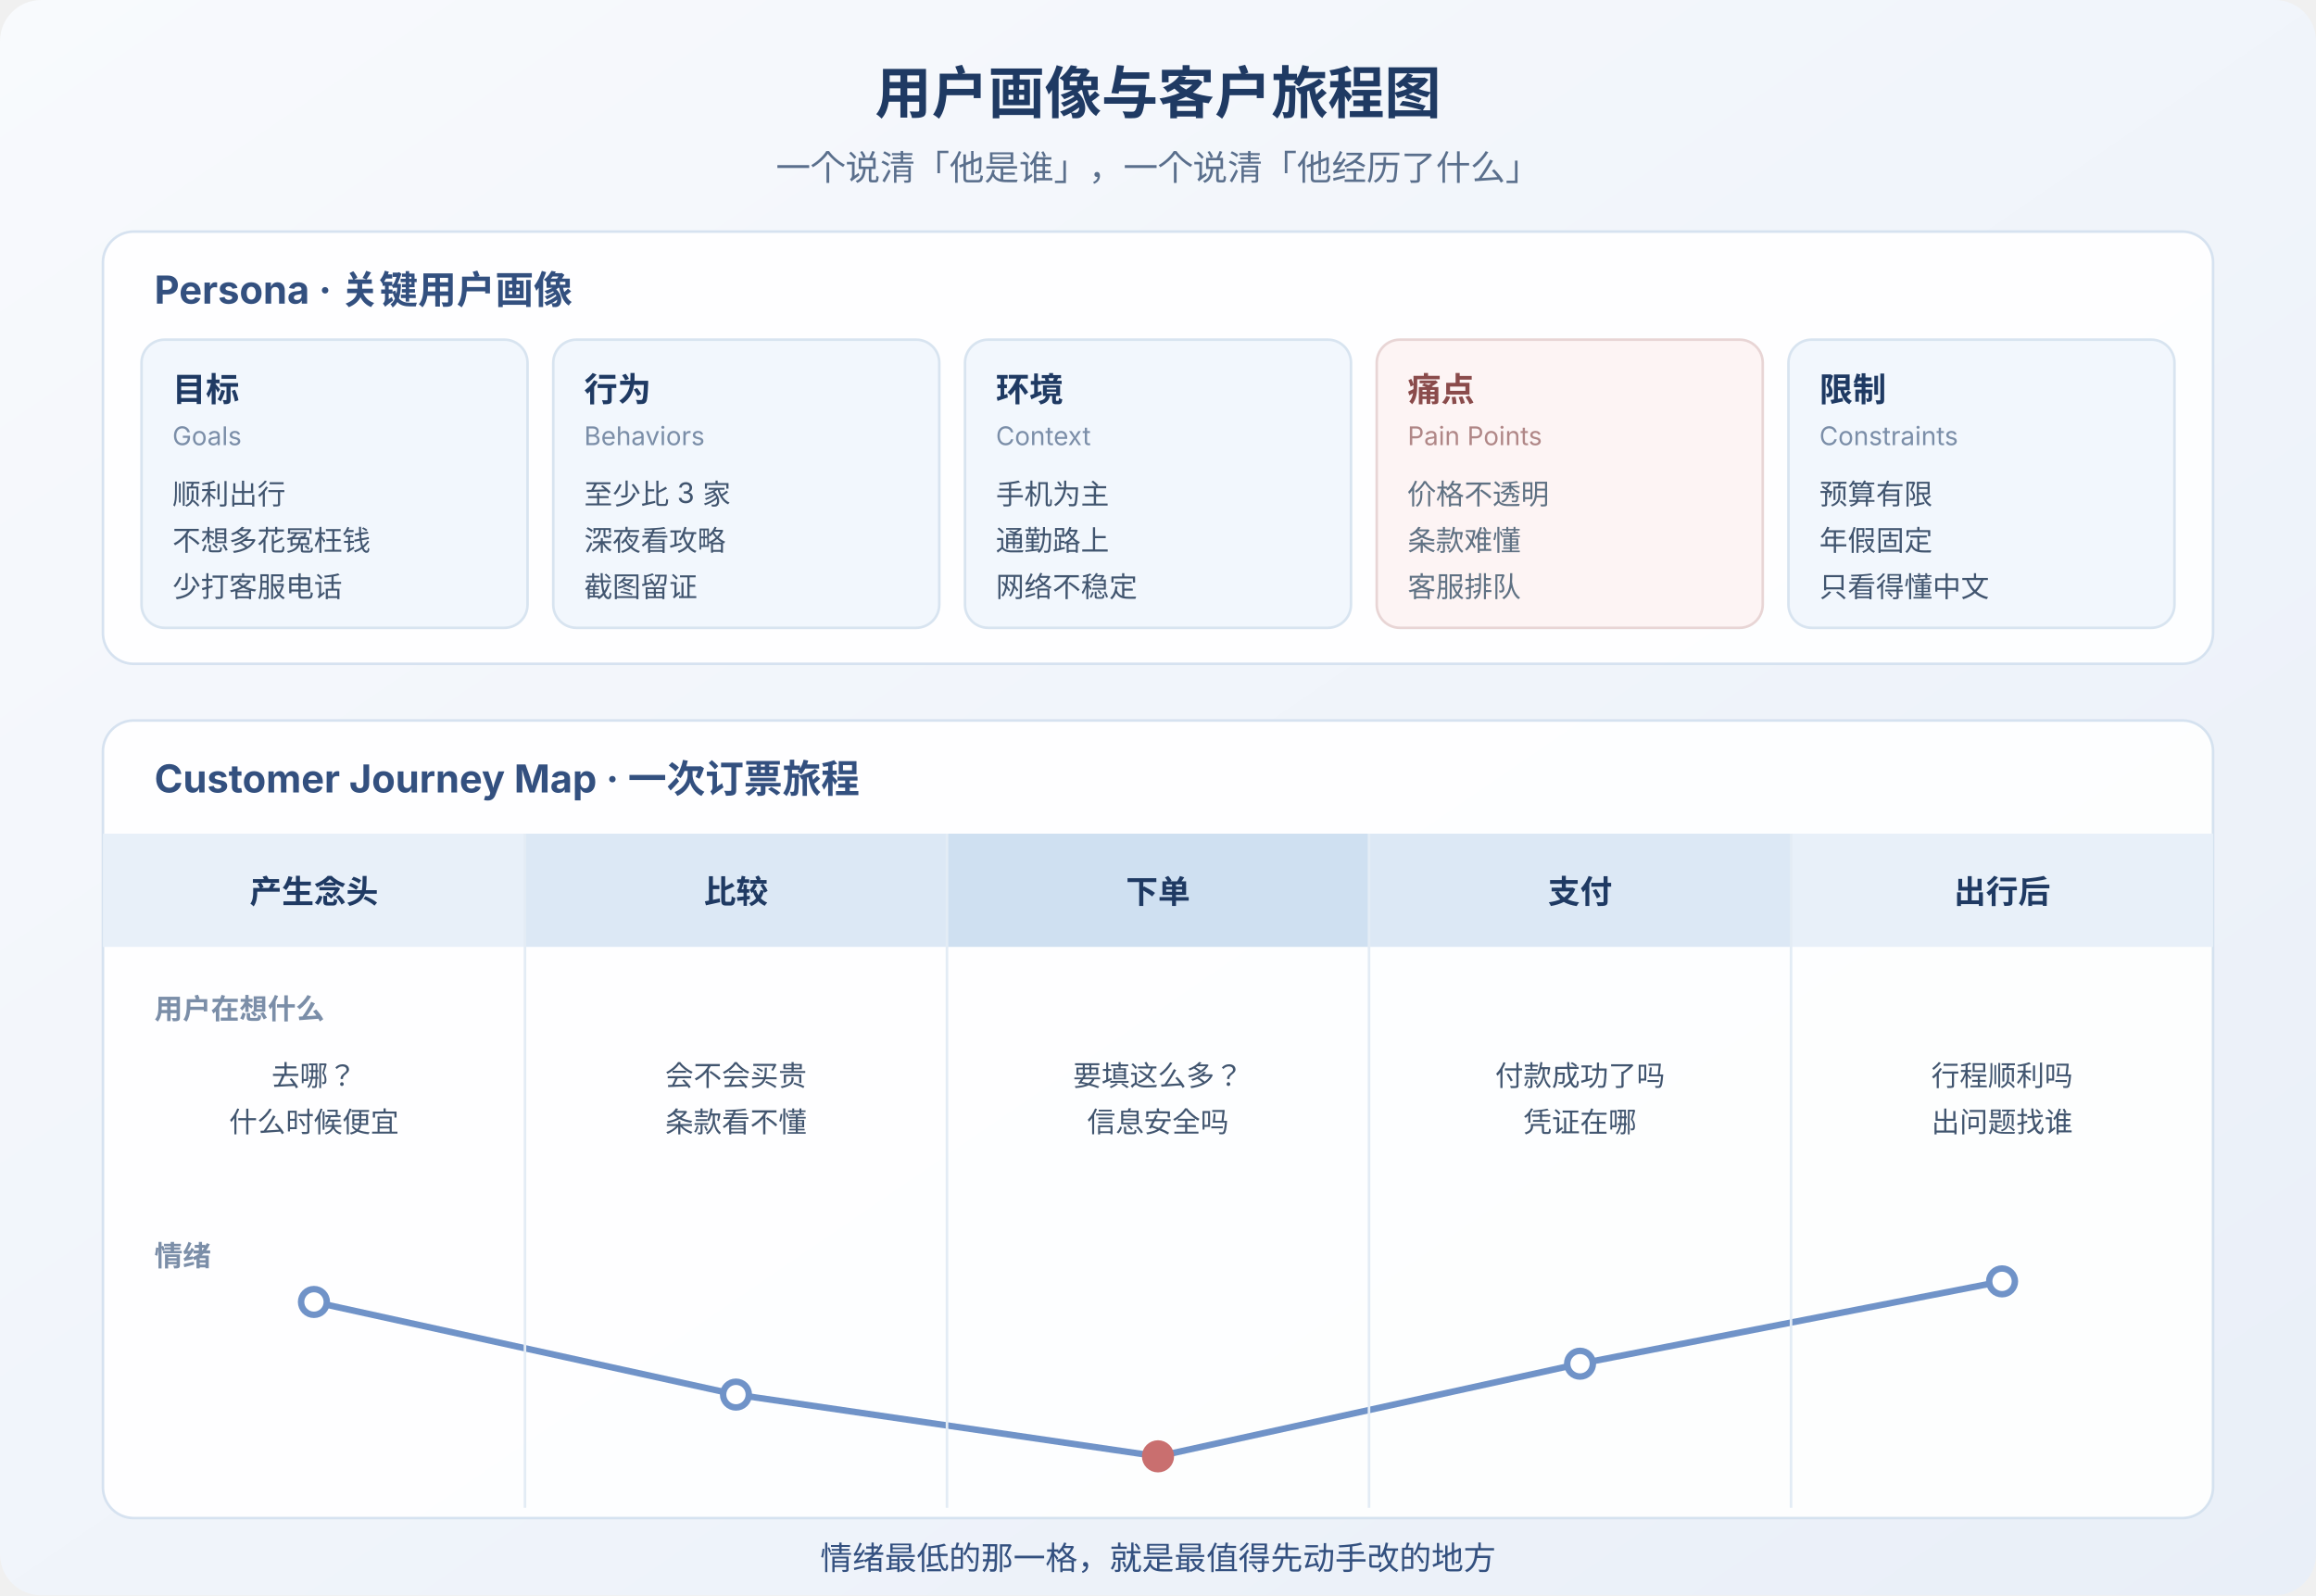
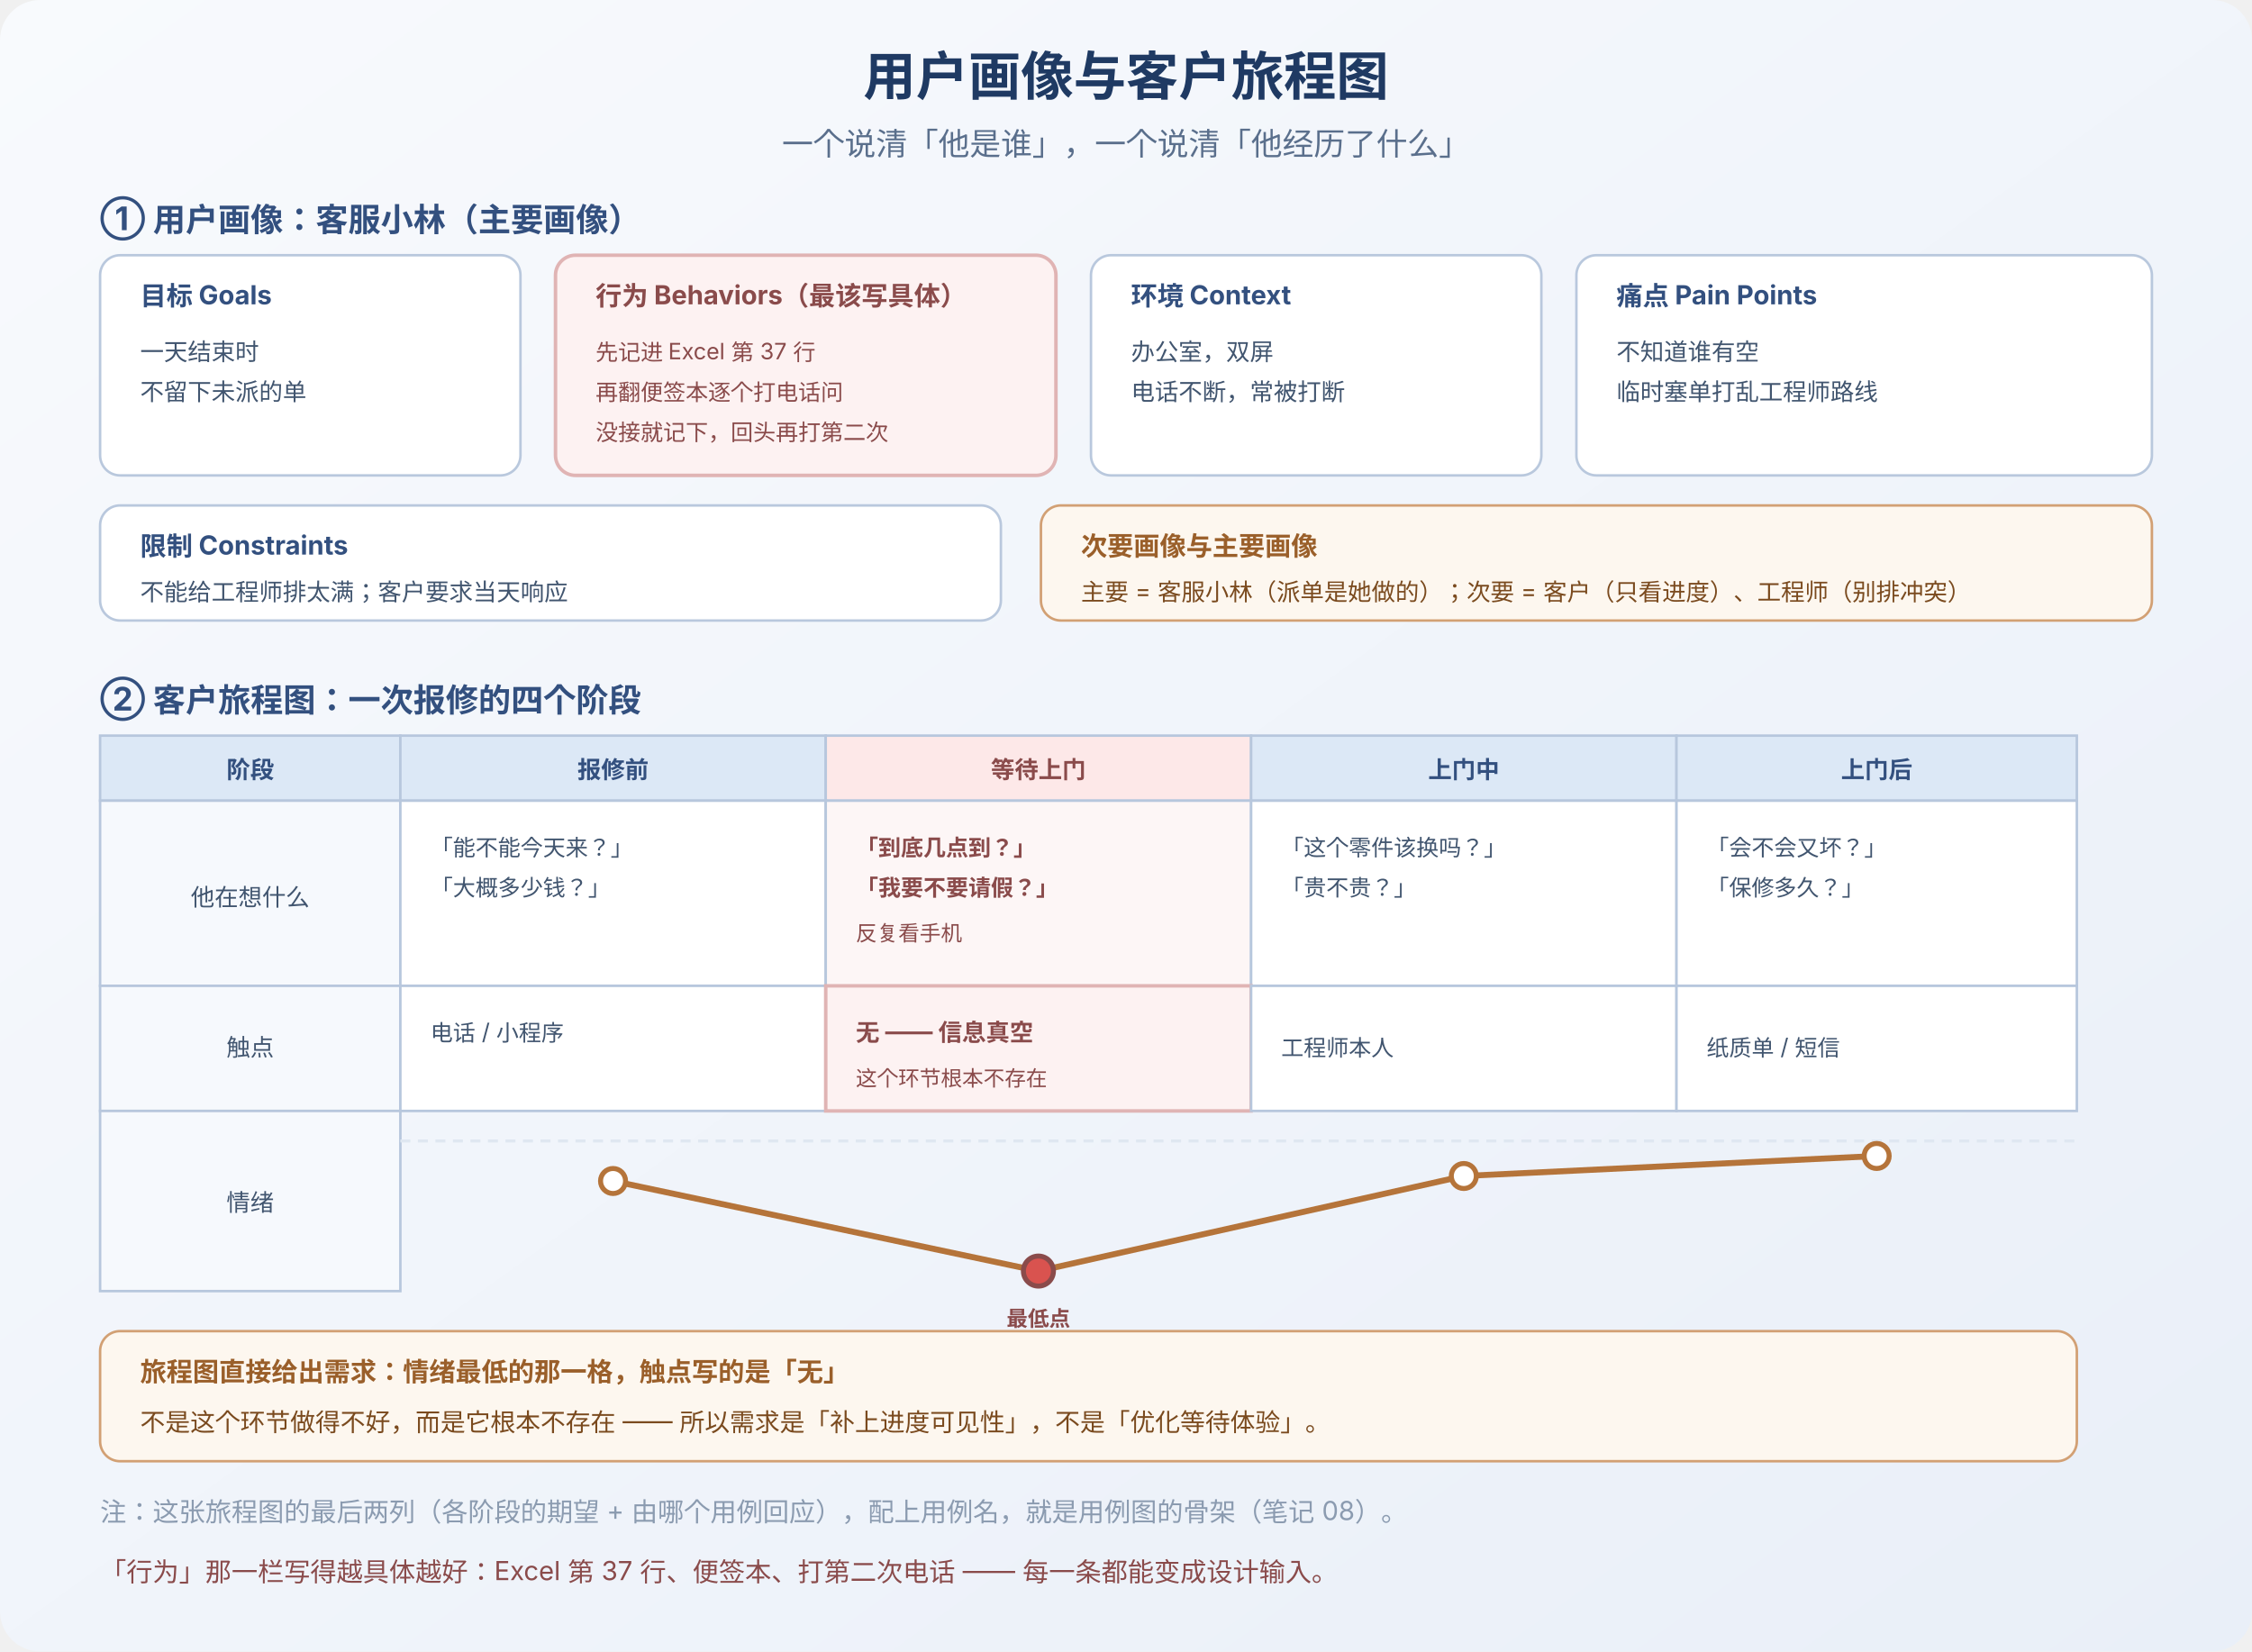
- <svg xmlns="http://www.w3.org/2000/svg" viewBox="0 0 900 620" width="900" height="620" role="img" aria-label="用户画像与客户旅程图的结构：上半部分是 persona 的五个要素，目标、行为、环境、痛点、限制；下半部分是把一次订票旅程分成产生念头、比较、下单、支付、出行后五个阶段，每个阶段列出用户在想什么，并用一条情绪折线标出情绪起伏，其中下单阶段情绪最低" font-family="system-ui, -apple-system, 'Segoe UI', 'Noto Sans SC', 'Microsoft YaHei', sans-serif">
+ <svg xmlns="http://www.w3.org/2000/svg" viewBox="0 0 900 660" width="900" height="660" role="img" aria-label="用户画像与客户旅程图：上半部分是客服小林的用户画像五个要素，目标、行为、环境、痛点、限制，每栏都填了具体内容；下半部分是客户报修旅程的四个阶段，报修前、等待上门、上门中、上门后，每列列出客户在想什么、触点是什么，并用一条情绪折线标出起伏，其中等待上门阶段情绪最低且触点为空" font-family="system-ui, -apple-system, 'Segoe UI', 'Noto Sans SC', 'Microsoft YaHei', sans-serif">
  <defs>
    <linearGradient id="pjbg" x1="0" y1="0" x2="1" y2="1">
      <stop offset="0" stop-color="#f8fafd" />
      <stop offset="1" stop-color="#e9eff8" />
    </linearGradient>
  </defs>
-   <rect width="900" height="620" rx="16" fill="url(#pjbg)" />
-   <text x="450" y="44" text-anchor="middle" font-size="22" font-weight="700" fill="#1f3a63">用户画像与客户旅程图</text>
-   <text x="450" y="70" text-anchor="middle" font-size="13.5" fill="#5a6f8c">一个说清「他是谁」，一个说清「他经历了什么」</text>
-   <rect x="40" y="90" width="820" height="168" rx="12" fill="#ffffff" opacity="0.9" stroke="#d3e0ee" />
-   <text x="60" y="118" font-size="15" font-weight="700" fill="#33507f">Persona · 关键用户画像</text>
-   <rect x="55" y="132" width="150" height="112" rx="9" fill="#f2f7fd" stroke="#d8e4f0" />
-   <text x="67" y="156" font-size="13" font-weight="700" fill="#1f3a63">目标</text>
-   <text x="67" y="173" font-size="10" fill="#7b8ea8">Goals</text>
-   <text x="67" y="196" font-size="11" fill="#41556f">顺利出行</text>
-   <text x="67" y="214" font-size="11" fill="#41556f">不想多花冤枉钱</text>
-   <text x="67" y="232" font-size="11" fill="#41556f">少打客服电话</text>
-   <rect x="215" y="132" width="150" height="112" rx="9" fill="#f2f7fd" stroke="#d8e4f0" />
-   <text x="227" y="156" font-size="13" font-weight="700" fill="#1f3a63">行为</text>
-   <text x="227" y="173" font-size="10" fill="#7b8ea8">Behaviors</text>
-   <text x="227" y="196" font-size="11" fill="#41556f">至少比 3 家</text>
-   <text x="227" y="214" font-size="11" fill="#41556f">深夜看攻略</text>
-   <text x="227" y="232" font-size="11" fill="#41556f">截图留证</text>
-   <rect x="375" y="132" width="150" height="112" rx="9" fill="#f2f7fd" stroke="#d8e4f0" />
-   <text x="387" y="156" font-size="13" font-weight="700" fill="#1f3a63">环境</text>
-   <text x="387" y="173" font-size="10" fill="#7b8ea8">Context</text>
-   <text x="387" y="196" font-size="11" fill="#41556f">手机为主</text>
-   <text x="387" y="214" font-size="11" fill="#41556f">通勤路上</text>
-   <text x="387" y="232" font-size="11" fill="#41556f">网络不稳定</text>
-   <rect x="535" y="132" width="150" height="112" rx="9" fill="#fdf4f4" stroke="#e8d5d5" />
-   <text x="547" y="156" font-size="13" font-weight="700" fill="#8a4b4b">痛点</text>
-   <text x="547" y="173" font-size="10" fill="#b08787">Pain Points</text>
-   <text x="547" y="196" font-size="11" fill="#5f7183">价格不透明</text>
-   <text x="547" y="214" font-size="11" fill="#5f7183">条款难懂</text>
-   <text x="547" y="232" font-size="11" fill="#5f7183">客服排队</text>
-   <rect x="695" y="132" width="150" height="112" rx="9" fill="#f2f7fd" stroke="#d8e4f0" />
-   <text x="707" y="156" font-size="13" font-weight="700" fill="#1f3a63">限制</text>
-   <text x="707" y="173" font-size="10" fill="#7b8ea8">Constraints</text>
-   <text x="707" y="196" font-size="11" fill="#41556f">预算有限</text>
-   <text x="707" y="214" font-size="11" fill="#41556f">年假固定</text>
-   <text x="707" y="232" font-size="11" fill="#41556f">只看得懂中文</text>
-   <rect x="40" y="280" width="820" height="310" rx="12" fill="#ffffff" opacity="0.9" stroke="#d3e0ee" />
-   <text x="60" y="308" font-size="15" font-weight="700" fill="#33507f">Customer Journey Map · 一次订票旅程</text>
-   <rect x="40" y="324" width="164" height="44" fill="#e8f0f9" />
-   <rect x="204" y="324" width="164" height="44" fill="#dce8f5" />
-   <rect x="368" y="324" width="164" height="44" fill="#cfe0f1" />
-   <rect x="532" y="324" width="164" height="44" fill="#dce8f5" />
-   <rect x="696" y="324" width="164" height="44" fill="#e8f0f9" />
-   <text x="122" y="351" text-anchor="middle" font-size="12.5" font-weight="600" fill="#1f3a63">产生念头</text>
-   <text x="286" y="351" text-anchor="middle" font-size="12.5" font-weight="600" fill="#1f3a63">比较</text>
-   <text x="450" y="351" text-anchor="middle" font-size="12.5" font-weight="600" fill="#1f3a63">下单</text>
-   <text x="614" y="351" text-anchor="middle" font-size="12.5" font-weight="600" fill="#1f3a63">支付</text>
-   <text x="778" y="351" text-anchor="middle" font-size="12.5" font-weight="600" fill="#1f3a63">出行后</text>
-   <text x="60" y="396" font-size="11" font-weight="700" fill="#7b8ea8">用户在想什么</text>
-   <text x="122" y="422" text-anchor="middle" font-size="11" fill="#41556f">去哪？</text>
-   <text x="122" y="440" text-anchor="middle" font-size="11" fill="#41556f">什么时候便宜</text>
-   <text x="286" y="422" text-anchor="middle" font-size="11" fill="#41556f">会不会买贵</text>
-   <text x="286" y="440" text-anchor="middle" font-size="11" fill="#41556f">条款看不懂</text>
-   <text x="450" y="422" text-anchor="middle" font-size="11" fill="#41556f">要填这么多？</text>
-   <text x="450" y="440" text-anchor="middle" font-size="11" fill="#41556f">信息安全吗</text>
-   <text x="614" y="422" text-anchor="middle" font-size="11" fill="#41556f">付款成功了吗</text>
-   <text x="614" y="440" text-anchor="middle" font-size="11" fill="#41556f">凭证在哪</text>
-   <text x="778" y="422" text-anchor="middle" font-size="11" fill="#41556f">行程顺利吗</text>
-   <text x="778" y="440" text-anchor="middle" font-size="11" fill="#41556f">出问题找谁</text>
-   <text x="60" y="492" font-size="11" font-weight="700" fill="#7b8ea8">情绪</text>
-   <polyline points="122,506 286,542 450,566 614,530 778,498" fill="none" stroke="#7093c8" stroke-width="2.5" />
-   <circle cx="122" cy="506" r="5" fill="#ffffff" stroke="#7093c8" stroke-width="2.5" />
-   <circle cx="286" cy="542" r="5" fill="#ffffff" stroke="#7093c8" stroke-width="2.5" />
-   <circle cx="450" cy="566" r="5" fill="#c96f6f" stroke="#c96f6f" stroke-width="2.5" />
-   <circle cx="614" cy="530" r="5" fill="#ffffff" stroke="#7093c8" stroke-width="2.5" />
-   <circle cx="778" cy="498" r="5" fill="#ffffff" stroke="#7093c8" stroke-width="2.5" />
-   <line x1="204" y1="324" x2="204" y2="586" stroke="#e3ecf5" />
-   <line x1="368" y1="324" x2="368" y2="586" stroke="#e3ecf5" />
-   <line x1="532" y1="324" x2="532" y2="586" stroke="#e3ecf5" />
-   <line x1="696" y1="324" x2="696" y2="586" stroke="#e3ecf5" />
-   <text x="450" y="610" text-anchor="middle" font-size="12.5" fill="#33507f">情绪最低的那一格，就是最值得先动手改的地方</text>
+   <rect width="900" height="660" rx="16" fill="url(#pjbg)" />
+   <text x="450" y="38" text-anchor="middle" font-size="21" font-weight="700" fill="#1f3a63">用户画像与客户旅程图</text>
+   <text x="450" y="62" text-anchor="middle" font-size="12.5" fill="#5a6f8c">一个说清「他是谁」，一个说清「他经历了什么」</text>
+   <text x="40" y="92" font-size="13" font-weight="700" fill="#33507f">① 用户画像：客服小林（主要画像）</text>
+   <rect x="40" y="102" width="168" height="88" rx="8" fill="#ffffff" stroke="#b9c8dd" />
+   <text x="56" y="122" font-size="10.5" font-weight="700" fill="#33507f">目标 Goals</text>
+   <text x="56" y="144" font-size="9.5" fill="#41556f">一天结束时</text>
+   <text x="56" y="160" font-size="9.5" fill="#41556f">不留下未派的单</text>
+   <rect x="222" y="102" width="200" height="88" rx="8" fill="#fdf2f2" stroke="#e0b4b4" stroke-width="1.4" />
+   <text x="238" y="122" font-size="10.5" font-weight="700" fill="#8a4b4b">行为 Behaviors（最该写具体）</text>
+   <text x="238" y="144" font-size="9" fill="#8a4b4b">先记进 Excel 第 37 行</text>
+   <text x="238" y="160" font-size="9" fill="#8a4b4b">再翻便签本逐个打电话问</text>
+   <text x="238" y="176" font-size="9" fill="#8a4b4b">没接就记下，回头再打第二次</text>
+   <rect x="436" y="102" width="180" height="88" rx="8" fill="#ffffff" stroke="#b9c8dd" />
+   <text x="452" y="122" font-size="10.5" font-weight="700" fill="#33507f">环境 Context</text>
+   <text x="452" y="144" font-size="9.5" fill="#41556f">办公室，双屏</text>
+   <text x="452" y="160" font-size="9.5" fill="#41556f">电话不断，常被打断</text>
+   <rect x="630" y="102" width="230" height="88" rx="8" fill="#ffffff" stroke="#b9c8dd" />
+   <text x="646" y="122" font-size="10.5" font-weight="700" fill="#33507f">痛点 Pain Points</text>
+   <text x="646" y="144" font-size="9.5" fill="#41556f">不知道谁有空</text>
+   <text x="646" y="160" font-size="9.5" fill="#41556f">临时塞单打乱工程师路线</text>
+   <rect x="40" y="202" width="360" height="46" rx="8" fill="#ffffff" stroke="#b9c8dd" />
+   <text x="56" y="222" font-size="10.5" font-weight="700" fill="#33507f">限制 Constraints</text>
+   <text x="56" y="240" font-size="9.5" fill="#41556f">不能给工程师排太满；客户要求当天响应</text>
+   <rect x="416" y="202" width="444" height="46" rx="8" fill="#fdf7ef" stroke="#d2a074" />
+   <text x="432" y="222" font-size="10.5" font-weight="700" fill="#9a5f2a">次要画像与主要画像</text>
+   <text x="432" y="240" font-size="9.5" fill="#7a4a1e">主要 = 客服小林（派单是她做的）；次要 = 客户（只看进度）、工程师（别排冲突）</text>
+   <text x="40" y="284" font-size="13" font-weight="700" fill="#33507f">② 客户旅程图：一次报修的四个阶段</text>
+   <rect x="40" y="294" width="120" height="26" fill="#dce8f6" stroke="#b7c7dd" />
+   <text x="100" y="311" text-anchor="middle" font-size="9.5" font-weight="700" fill="#33507f">阶段</text>
+   <rect x="160" y="294" width="170" height="26" fill="#dce8f6" stroke="#b7c7dd" />
+   <text x="245" y="311" text-anchor="middle" font-size="9.5" font-weight="700" fill="#33507f">报修前</text>
+   <rect x="330" y="294" width="170" height="26" fill="#fde8e8" stroke="#b7c7dd" />
+   <text x="415" y="311" text-anchor="middle" font-size="9.5" font-weight="700" fill="#8a4b4b">等待上门</text>
+   <rect x="500" y="294" width="170" height="26" fill="#dce8f6" stroke="#b7c7dd" />
+   <text x="585" y="311" text-anchor="middle" font-size="9.5" font-weight="700" fill="#33507f">上门中</text>
+   <rect x="670" y="294" width="160" height="26" fill="#dce8f6" stroke="#b7c7dd" />
+   <text x="750" y="311" text-anchor="middle" font-size="9.5" font-weight="700" fill="#33507f">上门后</text>
+   <rect x="40" y="320" width="120" height="74" fill="#f6f9fd" stroke="#b7c7dd" />
+   <text x="100" y="362" text-anchor="middle" font-size="9.5" fill="#41556f">他在想什么</text>
+   <rect x="160" y="320" width="170" height="74" fill="#ffffff" stroke="#b7c7dd" />
+   <text x="172" y="342" font-size="9" fill="#41556f">「能不能今天来？」</text>
+   <text x="172" y="358" font-size="9" fill="#41556f">「大概多少钱？」</text>
+   <rect x="330" y="320" width="170" height="74" fill="#fdf6f6" stroke="#b7c7dd" />
+   <text x="342" y="342" font-size="9" font-weight="700" fill="#8a4b4b">「到底几点到？」</text>
+   <text x="342" y="358" font-size="9" font-weight="700" fill="#8a4b4b">「我要不要请假？」</text>
+   <text x="342" y="376" font-size="8.5" fill="#8a4b4b">反复看手机</text>
+   <rect x="500" y="320" width="170" height="74" fill="#ffffff" stroke="#b7c7dd" />
+   <text x="512" y="342" font-size="9" fill="#41556f">「这个零件该换吗？」</text>
+   <text x="512" y="358" font-size="9" fill="#41556f">「贵不贵？」</text>
+   <rect x="670" y="320" width="160" height="74" fill="#ffffff" stroke="#b7c7dd" />
+   <text x="682" y="342" font-size="9" fill="#41556f">「会不会又坏？」</text>
+   <text x="682" y="358" font-size="9" fill="#41556f">「保修多久？」</text>
+   <rect x="40" y="394" width="120" height="50" fill="#f6f9fd" stroke="#b7c7dd" />
+   <text x="100" y="422" text-anchor="middle" font-size="9.5" fill="#41556f">触点</text>
+   <rect x="160" y="394" width="170" height="50" fill="#ffffff" stroke="#b7c7dd" />
+   <text x="172" y="416" font-size="9" fill="#41556f">电话 / 小程序</text>
+   <rect x="330" y="394" width="170" height="50" fill="#fdf2f2" stroke="#e0b4b4" stroke-width="1.4" />
+   <text x="342" y="416" font-size="9.5" font-weight="700" fill="#8a4b4b">无 —— 信息真空</text>
+   <text x="342" y="434" font-size="8.5" fill="#8a4b4b">这个环节根本不存在</text>
+   <rect x="500" y="394" width="170" height="50" fill="#ffffff" stroke="#b7c7dd" />
+   <text x="512" y="422" font-size="9" fill="#41556f">工程师本人</text>
+   <rect x="670" y="394" width="160" height="50" fill="#ffffff" stroke="#b7c7dd" />
+   <text x="682" y="422" font-size="9" fill="#41556f">纸质单 / 短信</text>
+   <rect x="40" y="444" width="120" height="72" fill="#f6f9fd" stroke="#b7c7dd" />
+   <text x="100" y="484" text-anchor="middle" font-size="9.5" fill="#41556f">情绪</text>
+   <line x1="160" y1="456" x2="830" y2="456" stroke="#dfe7f1" stroke-width="1.2" stroke-dasharray="4 3" />
+   <polyline points="245,472 415,508 585,470 750,462" fill="none" stroke="#b5743a" stroke-width="2.4" />
+   <circle cx="245" cy="472" r="5" fill="#ffffff" stroke="#b5743a" stroke-width="2" />
+   <circle cx="415" cy="508" r="6" fill="#d9534f" stroke="#8a4b4b" stroke-width="2" />
+   <circle cx="585" cy="470" r="5" fill="#ffffff" stroke="#b5743a" stroke-width="2" />
+   <circle cx="750" cy="462" r="5" fill="#ffffff" stroke="#b5743a" stroke-width="2" />
+   <text x="415" y="530" text-anchor="middle" font-size="8.5" font-weight="700" fill="#8a4b4b">最低点</text>
+   <rect x="40" y="532" width="790" height="52" rx="8" fill="#fdf7ef" stroke="#d2a074" />
+   <text x="56" y="552" font-size="10.5" font-weight="700" fill="#9a5f2a">旅程图直接给出需求：情绪最低的那一格，触点写的是「无」</text>
+   <text x="56" y="572" font-size="10" fill="#7a4a1e">不是这个环节做得不好，而是它根本不存在 —— 所以需求是「补上进度可见性」，不是「优化等待体验」。</text>
+   <text x="40" y="608" font-size="10.5" fill="#8b9bb0">注：这张旅程图的最后两列（各阶段的期望 + 由哪个用例回应），配上用例名，就是用例图的骨架（笔记 08）。</text>
+   <text x="40" y="632" font-size="10.5" fill="#8a4b4b">「行为」那一栏写得越具体越好：Excel 第 37 行、便签本、打第二次电话 —— 每一条都能变成设计输入。</text>
</svg>
